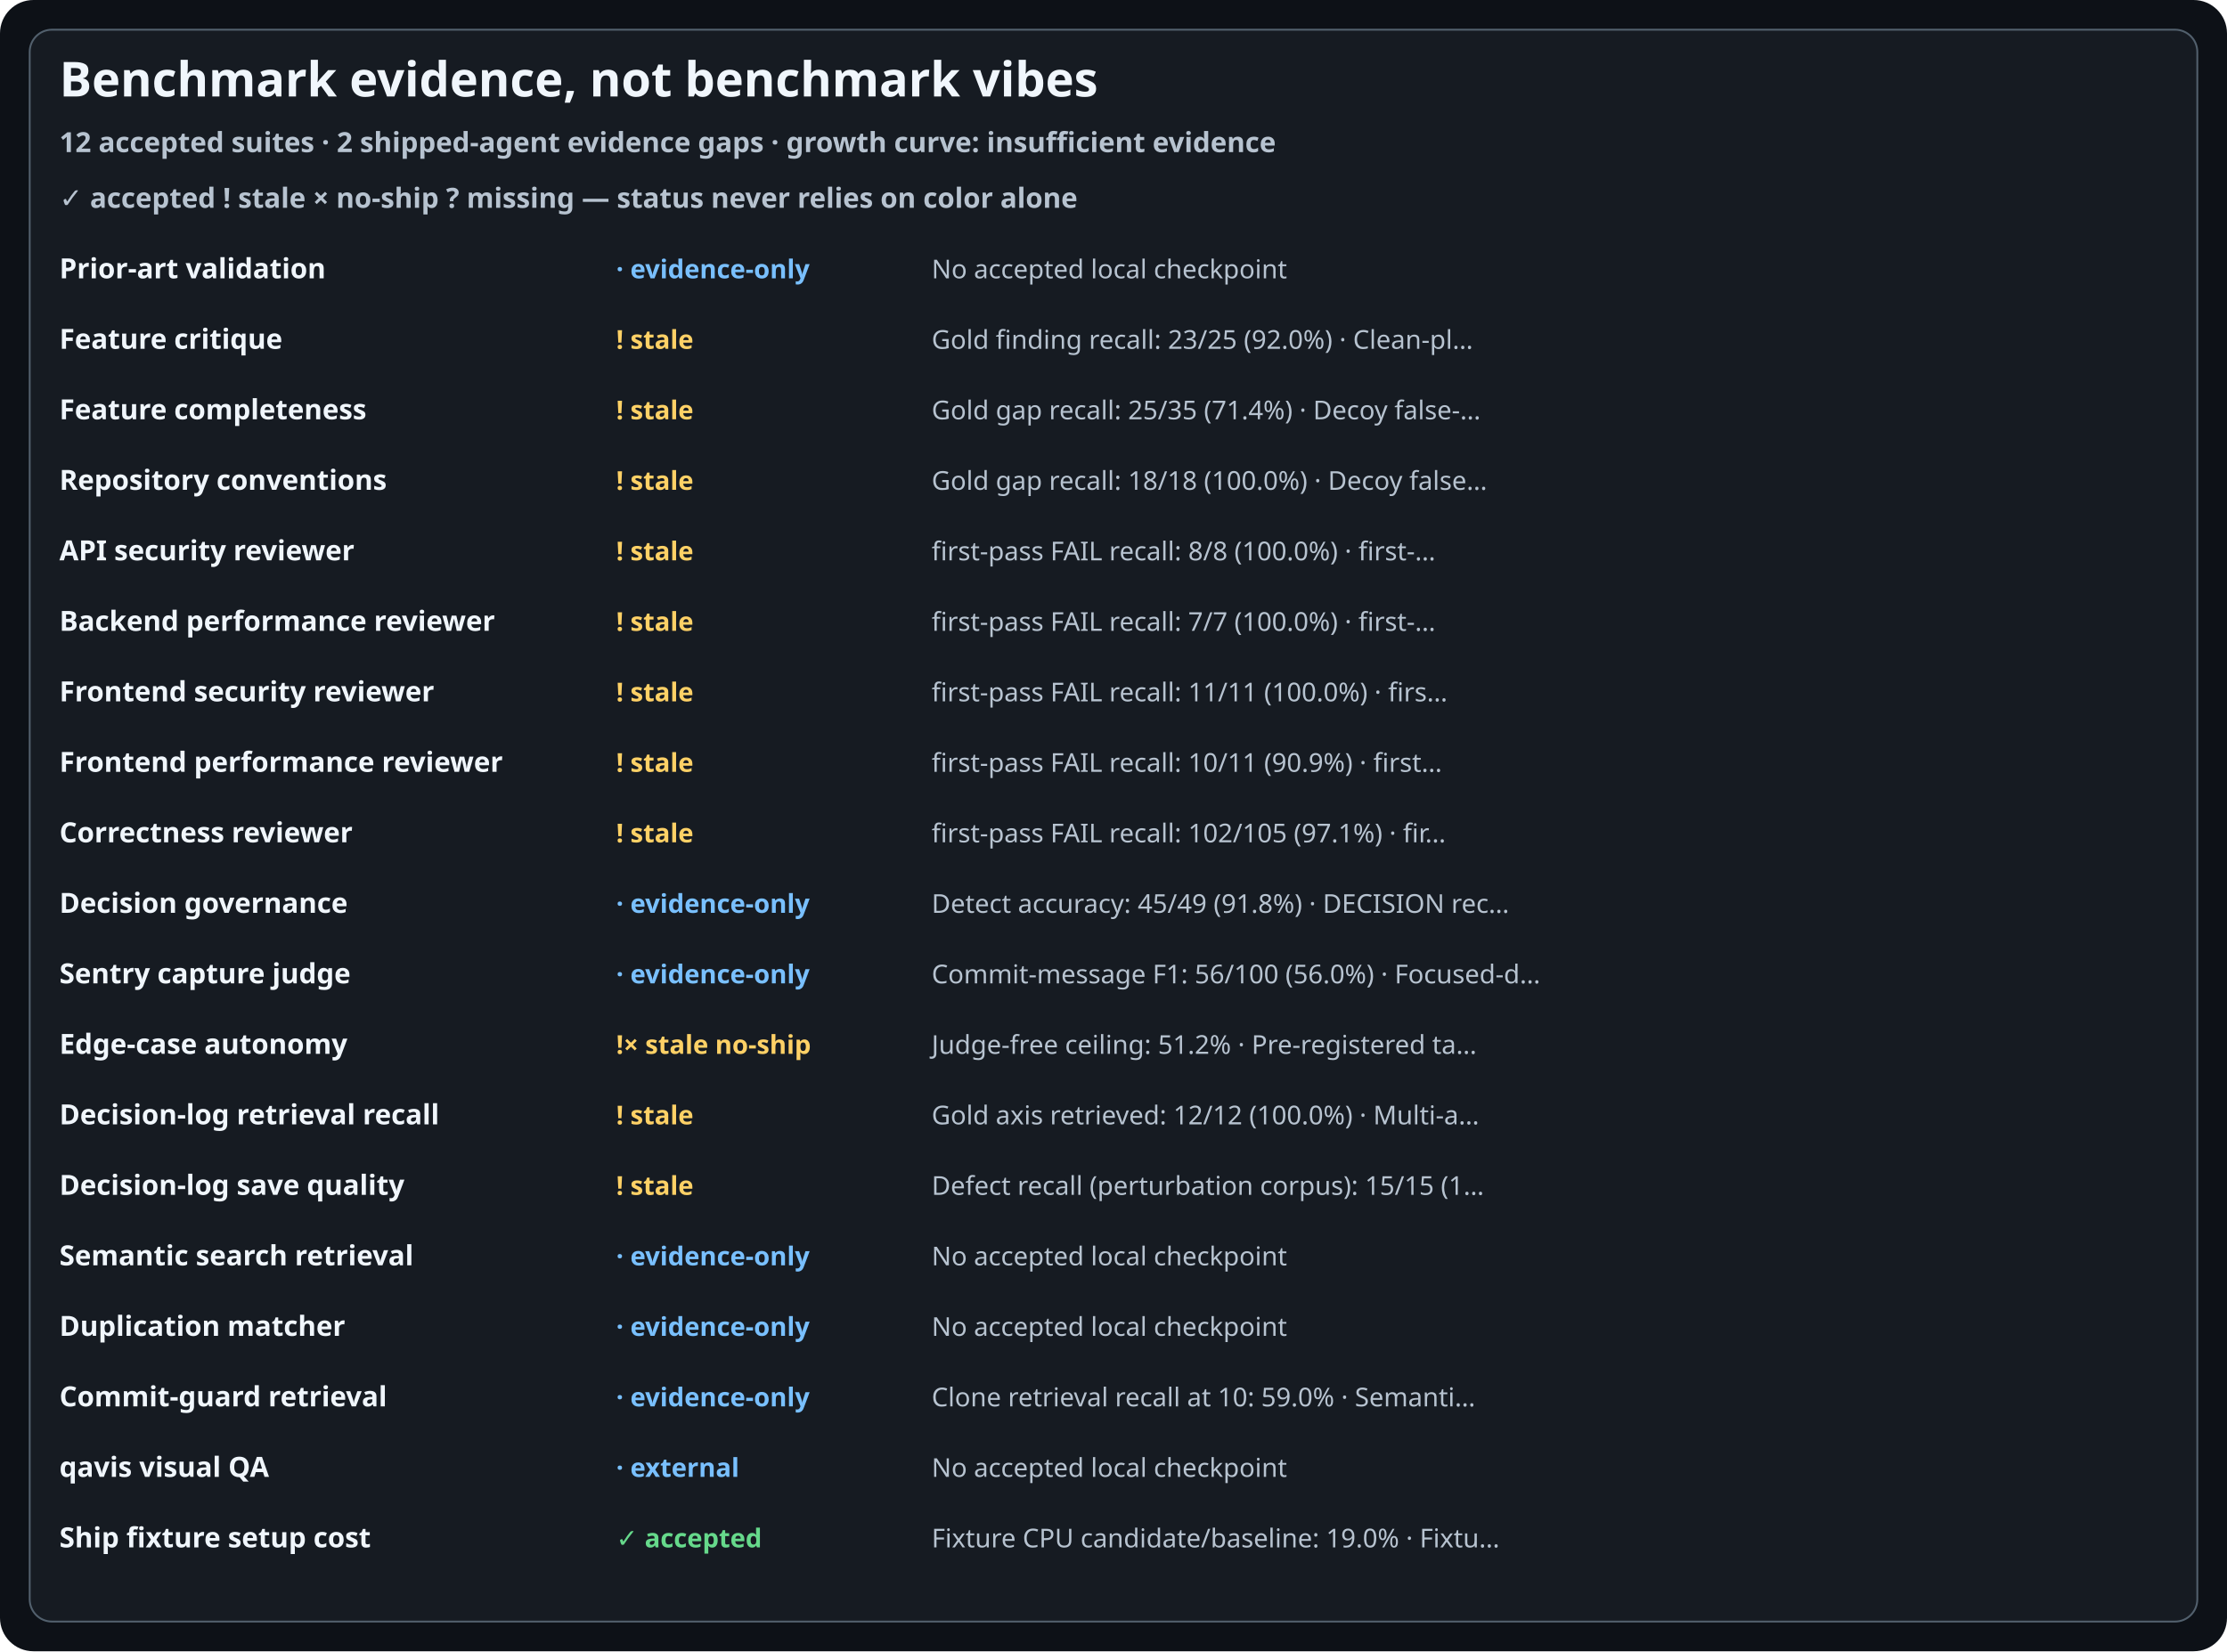
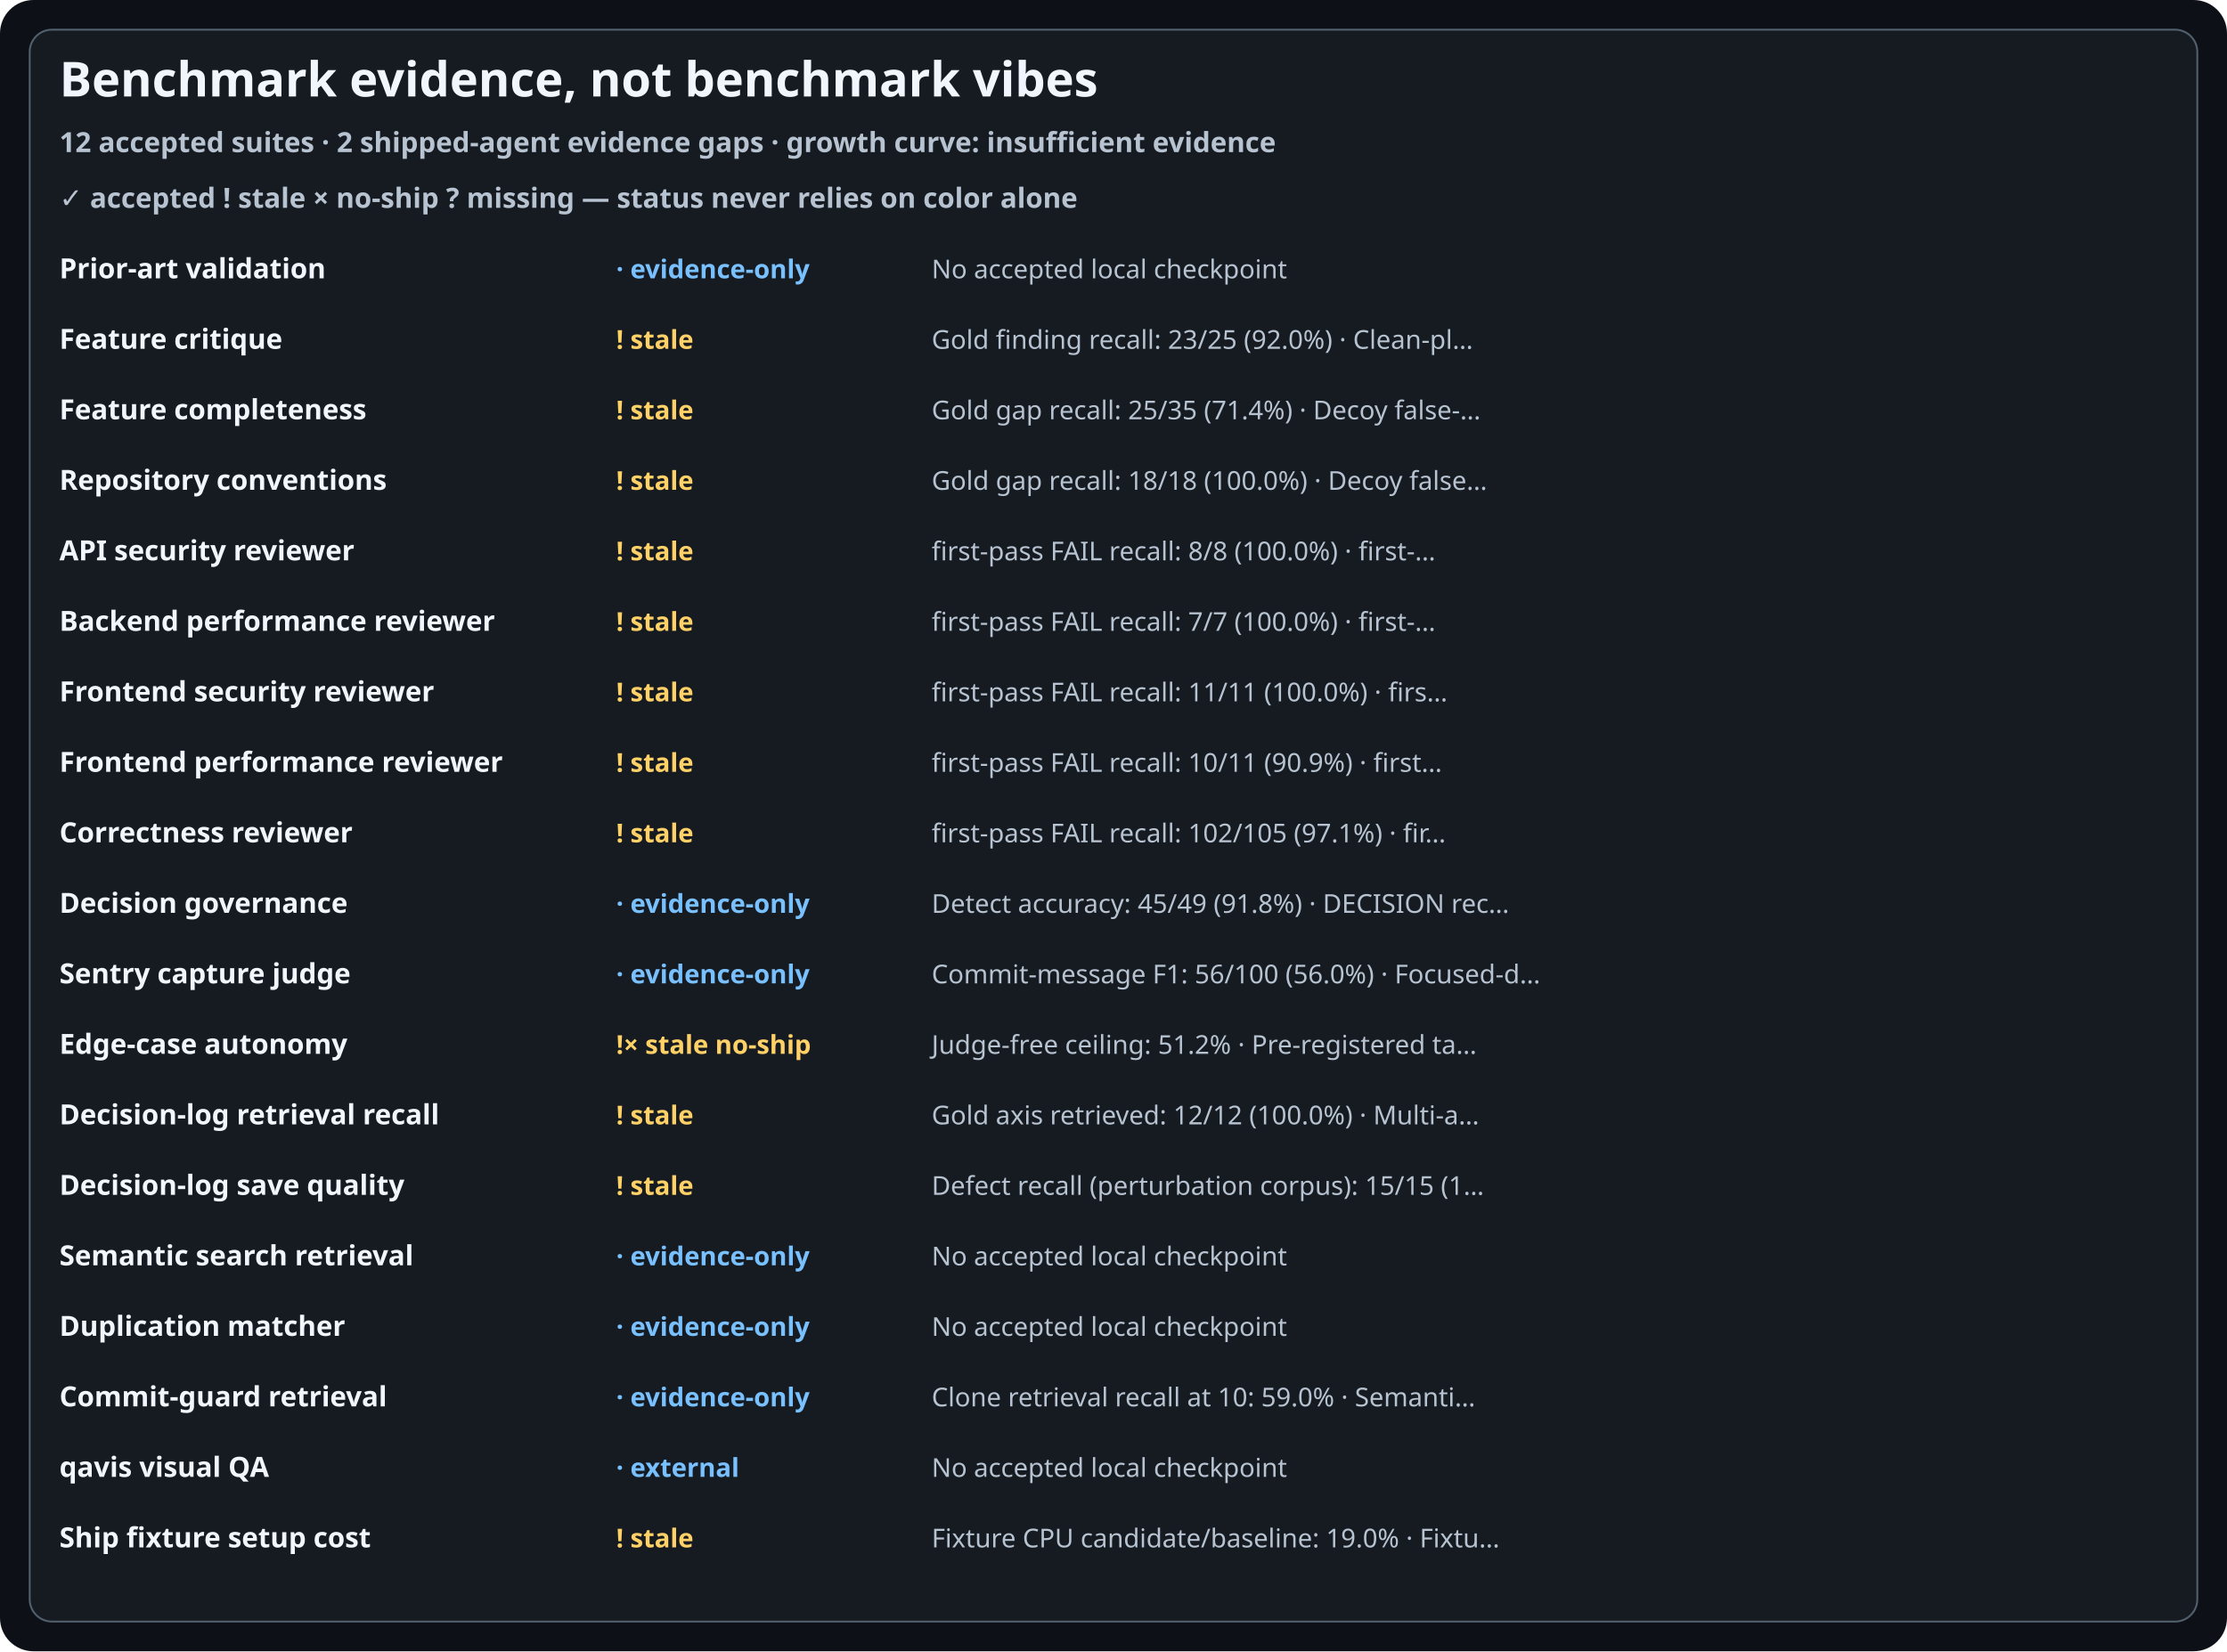
<svg xmlns="http://www.w3.org/2000/svg" width="1200" height="890" viewBox="0 0 1200 890" role="img" aria-labelledby="title desc">
  <style>
  .title{font:700 26px ui-sans-serif,system-ui;fill:#F0F6FC} .summary{font:600 15px ui-sans-serif,system-ui;fill:#B7C3D0}
  .suite{font:600 15px ui-sans-serif,system-ui;fill:#F0F6FC} .metric{font:14px ui-sans-serif,system-ui;fill:#B7C3D0}
  .status{font:700 14px ui-sans-serif,system-ui}.good{fill:#66D98B}.warn{fill:#FFD166}.bad{fill:#FF8B8B}.info{fill:#79C0FF}
</style>
  <rect width="1200" height="890" rx="18" fill="#0D1117" />
  <rect x="16" y="16" width="1168" height="858" rx="12" fill="#161B22" stroke="#52606D" />
  <text class="title" x="32" y="52">Benchmark evidence, not benchmark vibes</text>
  <text class="summary" x="32" y="82">12 accepted suites · 2 shipped-agent evidence gaps · growth curve: insufficient evidence</text>
  <text class="summary" x="32" y="112">✓ accepted   ! stale   × no-ship   ? missing — status never relies on color alone</text>
  <g transform="translate(32 150)">
    <text class="suite" y="0">Prior-art validation</text>
    <text class="status info" x="300" y="0">· evidence-only</text>
    <text class="metric" x="470" y="0">No accepted local checkpoint</text>
  </g>
  <g transform="translate(32 188)">
    <text class="suite" y="0">Feature critique</text>
    <text class="status warn" x="300" y="0">! stale</text>
    <text class="metric" x="470" y="0">Gold finding recall: 23/25 (92.0%) · Clean-pl…</text>
  </g>
  <g transform="translate(32 226)">
    <text class="suite" y="0">Feature completeness</text>
    <text class="status warn" x="300" y="0">! stale</text>
    <text class="metric" x="470" y="0">Gold gap recall: 25/35 (71.4%) · Decoy false-…</text>
  </g>
  <g transform="translate(32 264)">
    <text class="suite" y="0">Repository conventions</text>
    <text class="status warn" x="300" y="0">! stale</text>
    <text class="metric" x="470" y="0">Gold gap recall: 18/18 (100.0%) · Decoy false…</text>
  </g>
  <g transform="translate(32 302)">
    <text class="suite" y="0">API security reviewer</text>
    <text class="status warn" x="300" y="0">! stale</text>
    <text class="metric" x="470" y="0">first-pass FAIL recall: 8/8 (100.0%) · first-…</text>
  </g>
  <g transform="translate(32 340)">
    <text class="suite" y="0">Backend performance reviewer</text>
    <text class="status warn" x="300" y="0">! stale</text>
    <text class="metric" x="470" y="0">first-pass FAIL recall: 7/7 (100.0%) · first-…</text>
  </g>
  <g transform="translate(32 378)">
    <text class="suite" y="0">Frontend security reviewer</text>
    <text class="status warn" x="300" y="0">! stale</text>
    <text class="metric" x="470" y="0">first-pass FAIL recall: 11/11 (100.0%) · firs…</text>
  </g>
  <g transform="translate(32 416)">
    <text class="suite" y="0">Frontend performance reviewer</text>
    <text class="status warn" x="300" y="0">! stale</text>
    <text class="metric" x="470" y="0">first-pass FAIL recall: 10/11 (90.9%) · first…</text>
  </g>
  <g transform="translate(32 454)">
    <text class="suite" y="0">Correctness reviewer</text>
    <text class="status warn" x="300" y="0">! stale</text>
    <text class="metric" x="470" y="0">first-pass FAIL recall: 102/105 (97.1%) · fir…</text>
  </g>
  <g transform="translate(32 492)">
    <text class="suite" y="0">Decision governance</text>
    <text class="status info" x="300" y="0">· evidence-only</text>
    <text class="metric" x="470" y="0">Detect accuracy: 45/49 (91.8%) · DECISION rec…</text>
  </g>
  <g transform="translate(32 530)">
    <text class="suite" y="0">Sentry capture judge</text>
    <text class="status info" x="300" y="0">· evidence-only</text>
    <text class="metric" x="470" y="0">Commit-message F1: 56/100 (56.0%) · Focused-d…</text>
  </g>
  <g transform="translate(32 568)">
    <text class="suite" y="0">Edge-case autonomy</text>
    <text class="status warn" x="300" y="0">!× stale no-ship</text>
    <text class="metric" x="470" y="0">Judge-free ceiling: 51.2% · Pre-registered ta…</text>
  </g>
  <g transform="translate(32 606)">
    <text class="suite" y="0">Decision-log retrieval recall</text>
    <text class="status warn" x="300" y="0">! stale</text>
    <text class="metric" x="470" y="0">Gold axis retrieved: 12/12 (100.0%) · Multi-a…</text>
  </g>
  <g transform="translate(32 644)">
    <text class="suite" y="0">Decision-log save quality</text>
    <text class="status warn" x="300" y="0">! stale</text>
    <text class="metric" x="470" y="0">Defect recall (perturbation corpus): 15/15 (1…</text>
  </g>
  <g transform="translate(32 682)">
    <text class="suite" y="0">Semantic search retrieval</text>
    <text class="status info" x="300" y="0">· evidence-only</text>
    <text class="metric" x="470" y="0">No accepted local checkpoint</text>
  </g>
  <g transform="translate(32 720)">
    <text class="suite" y="0">Duplication matcher</text>
    <text class="status info" x="300" y="0">· evidence-only</text>
    <text class="metric" x="470" y="0">No accepted local checkpoint</text>
  </g>
  <g transform="translate(32 758)">
    <text class="suite" y="0">Commit-guard retrieval</text>
    <text class="status info" x="300" y="0">· evidence-only</text>
    <text class="metric" x="470" y="0">Clone retrieval recall at 10: 59.0% · Semanti…</text>
  </g>
  <g transform="translate(32 796)">
    <text class="suite" y="0">qavis visual QA</text>
    <text class="status info" x="300" y="0">· external</text>
    <text class="metric" x="470" y="0">No accepted local checkpoint</text>
  </g>
  <g transform="translate(32 834)">
    <text class="suite" y="0">Ship fixture setup cost</text>
-     <text class="status good" x="300" y="0">✓ accepted</text>
+     <text class="status warn" x="300" y="0">! stale</text>
    <text class="metric" x="470" y="0">Fixture CPU candidate/baseline: 19.0% · Fixtu…</text>
  </g>
</svg>
